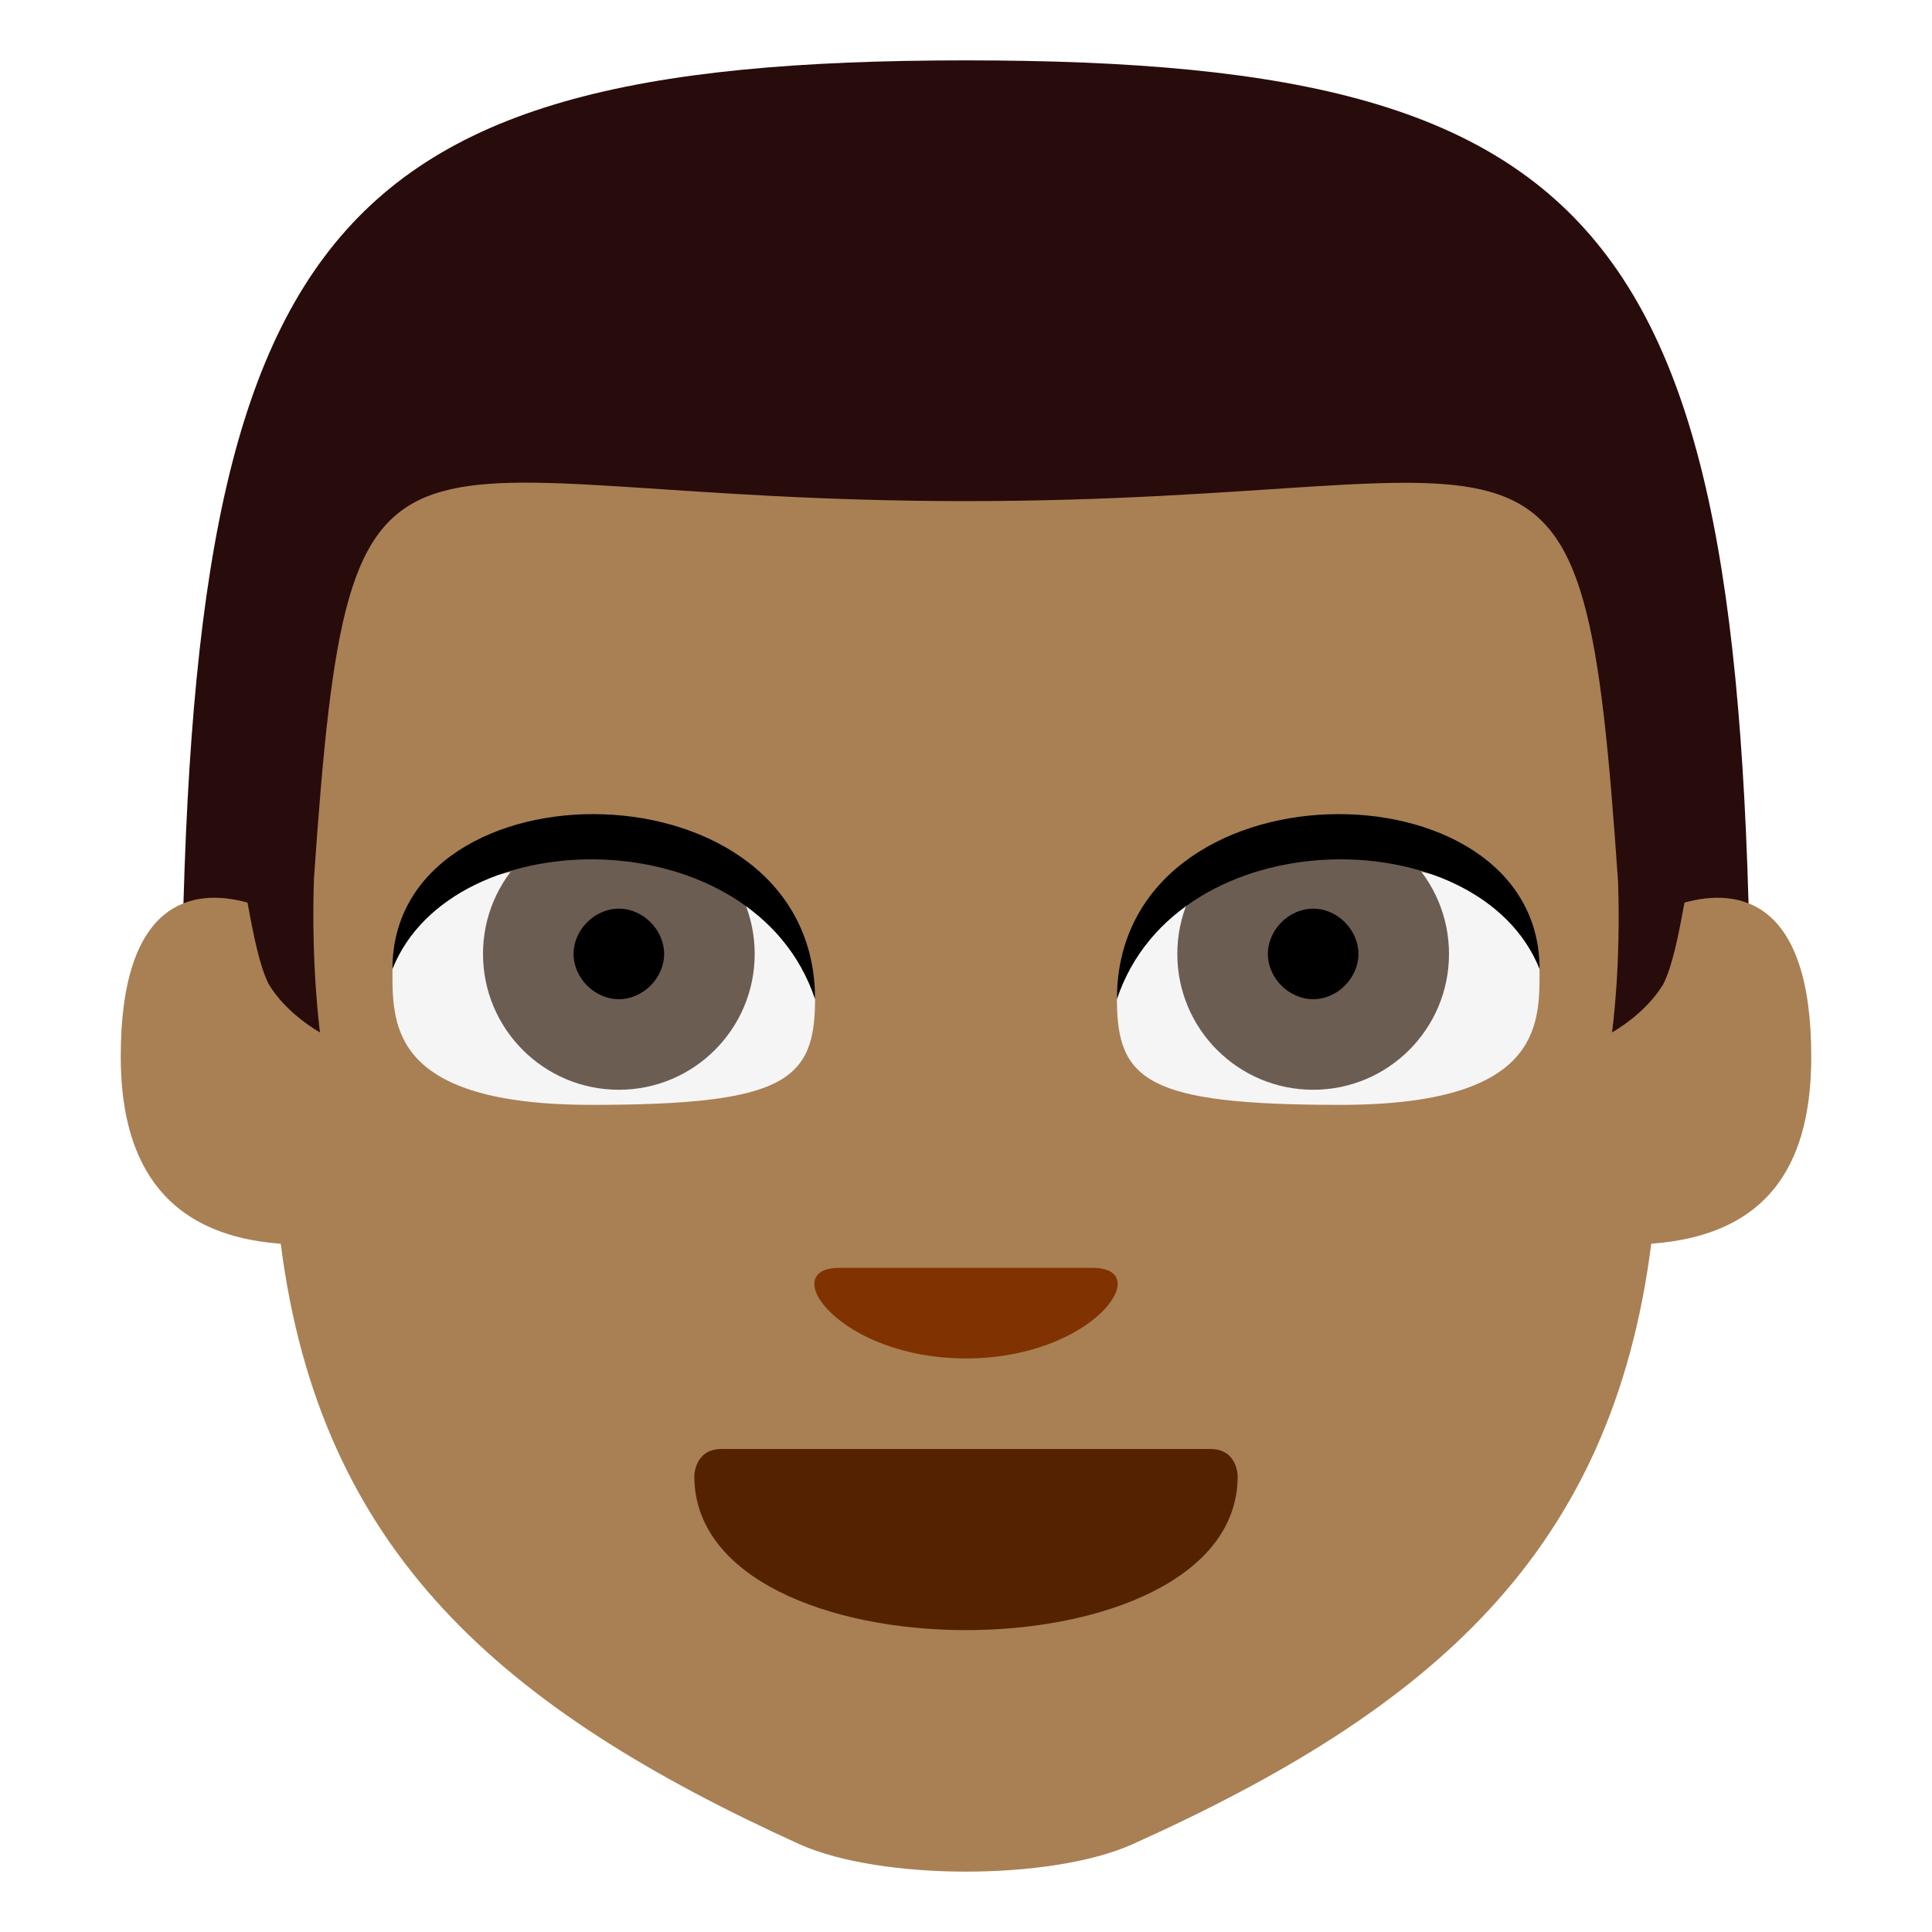
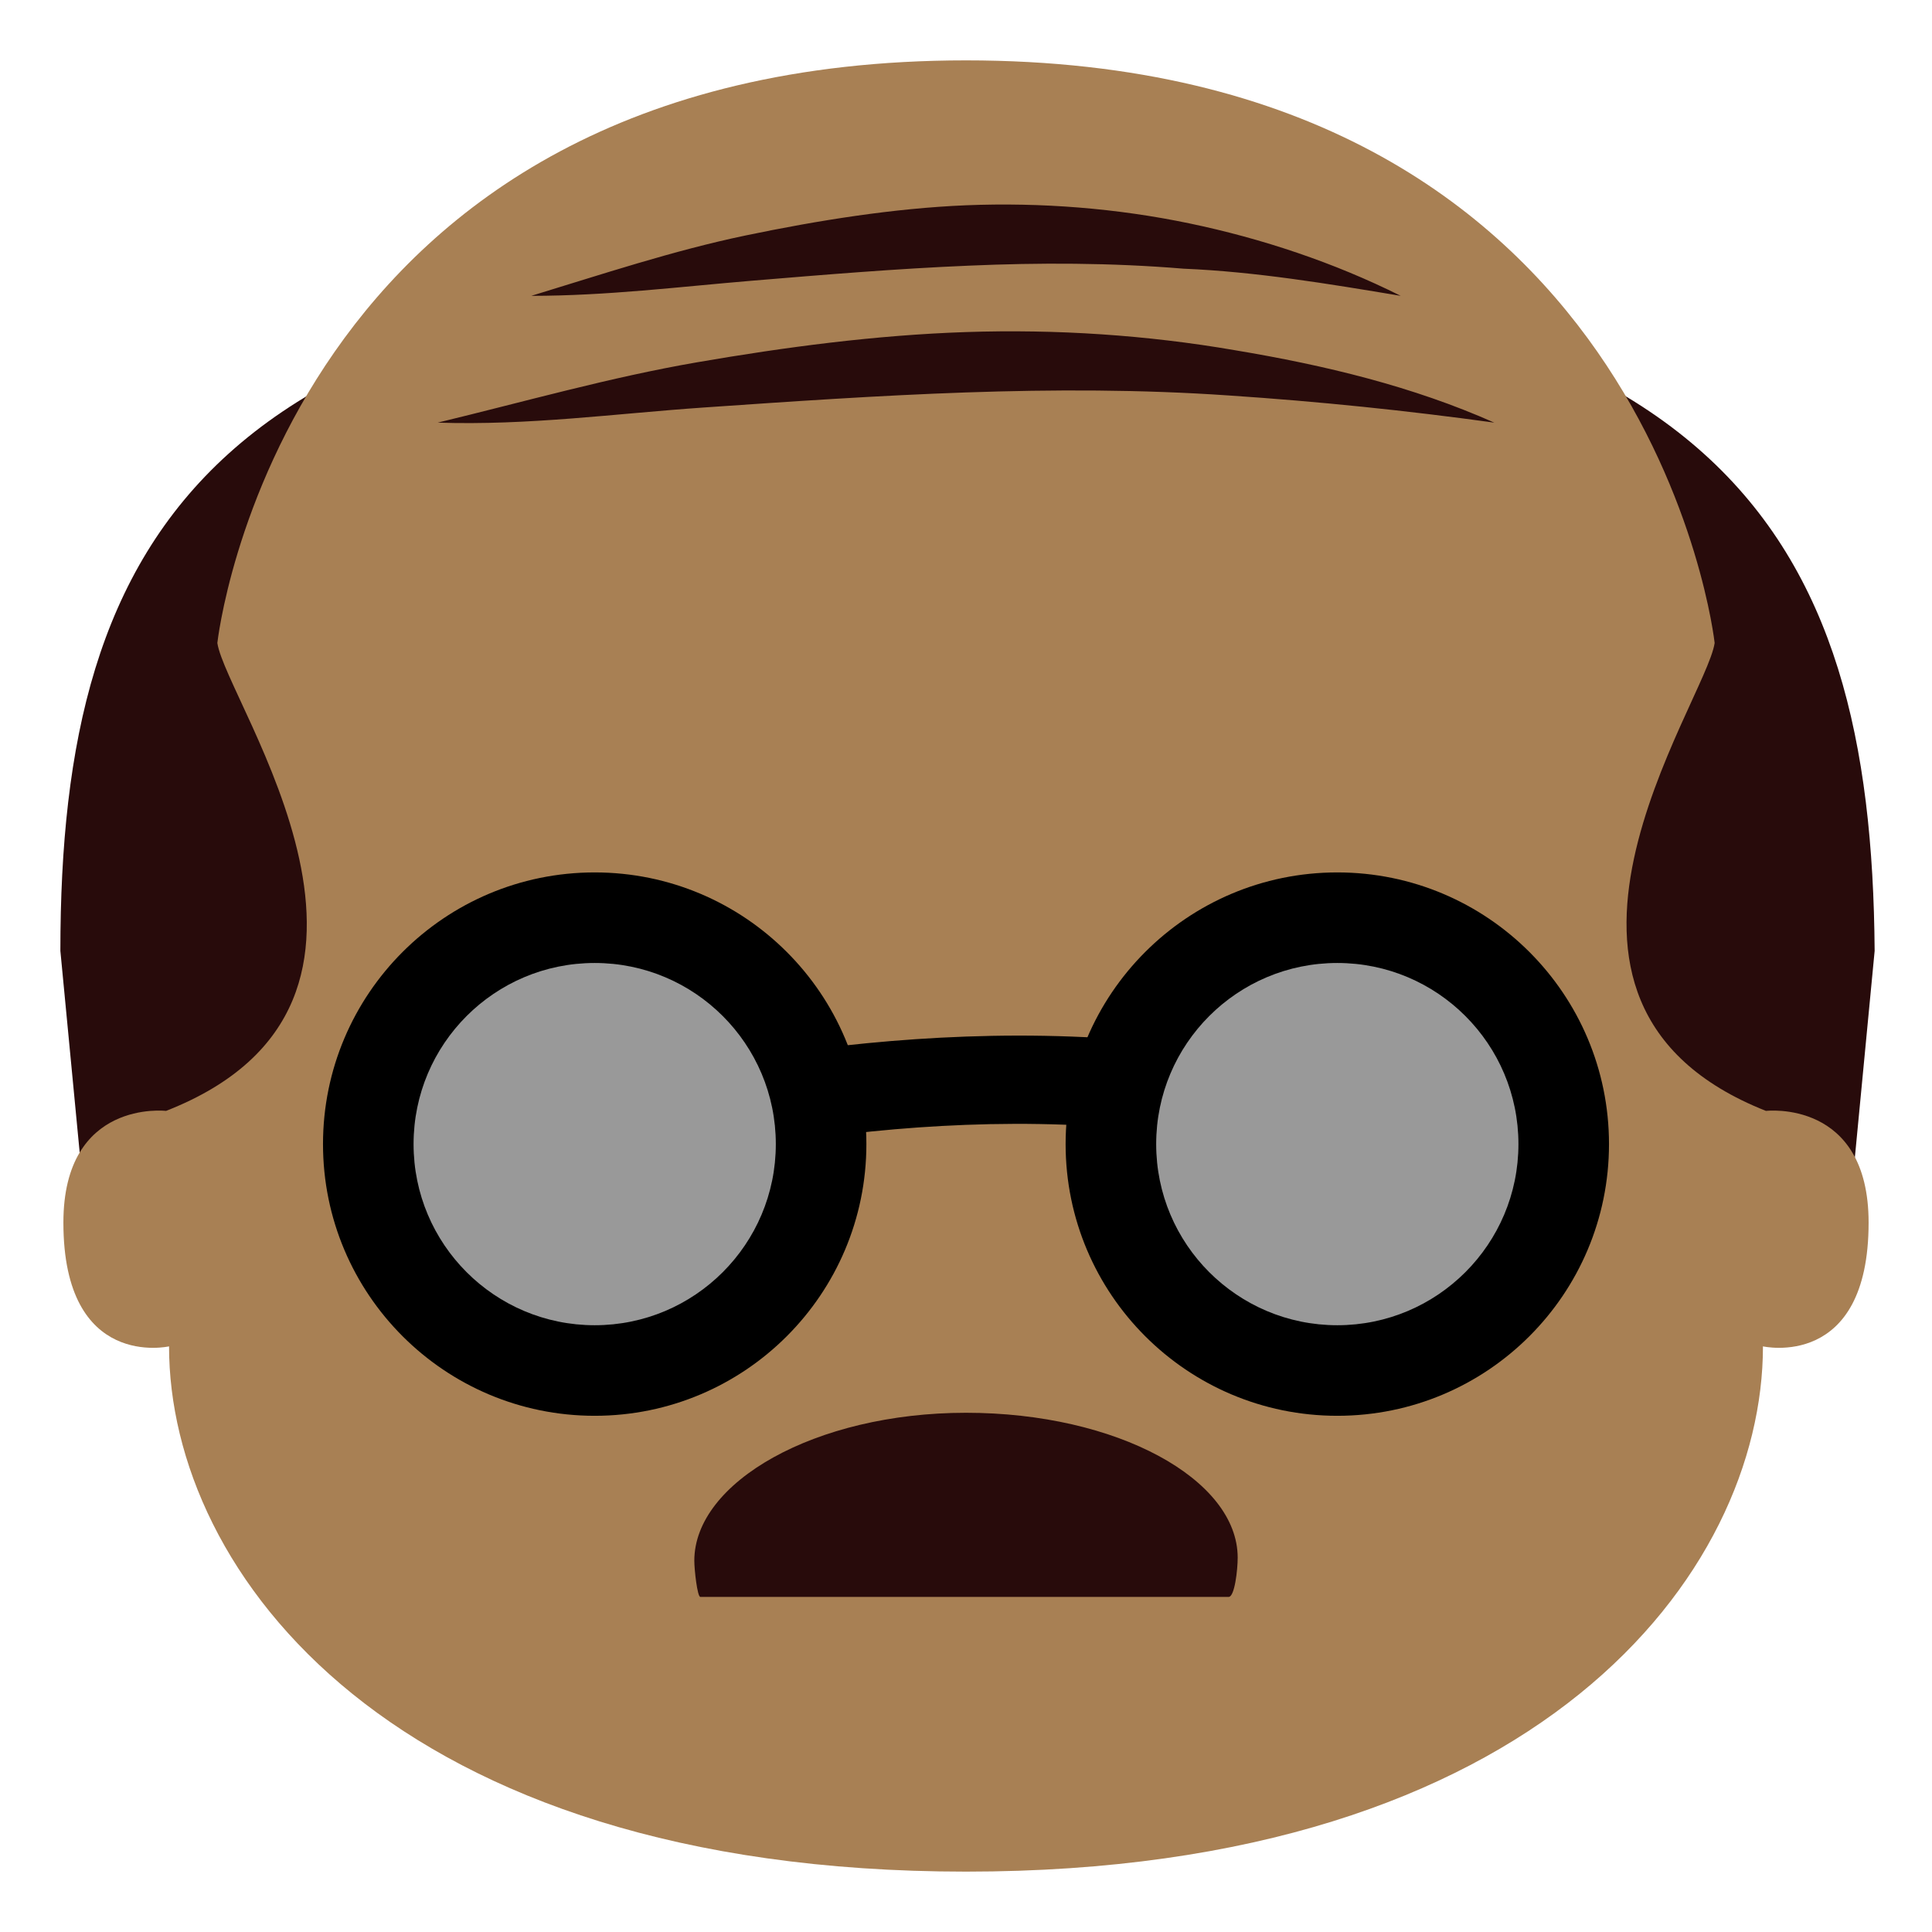
- <svg xmlns="http://www.w3.org/2000/svg" viewBox="0 0 64 64" enable-background="new 0 0 64 64" version="1.1" id="svg34">
-   <defs id="defs38" />
-   <path d="M 6,36 H 58 C 58,8 54,2 32,2 10,2 6,8 6,36 Z" id="path10" style="fill:#280b0b;fill-opacity:1" />
-   <path d="m 55.8,29.9 c -0.2,1.1 -0.4,2.1 -0.7,2.7 -0.6,1 -1.7,1.6 -1.7,1.6 0,0 0.3,-2.1 0.2,-5 C 52.4,11.8 51.4,16.6 32,16.6 c -19.4,0 -20.4,-4.8 -21.6,12.5 -0.1,2.9 0.2,5.1 0.2,5.1 0,0 -1.1,-0.6 -1.7,-1.6 C 8.6,32 8.4,31 8.2,29.9 6.4,29.4 4,29.8 4,35 c 0,3.2 1.2,5.9 5.3,6.2 1.3,10.2 7.3,15.4 17.2,19.9 2.7,1.2 8.3,1.2 11,0 10,-4.5 15.9,-9.7 17.2,-19.9 4.1,-0.3 5.3,-2.9 5.3,-6.2 0,-5.2 -2.4,-5.6 -4.2,-5.1" id="path12" style="fill:#a88054;fill-opacity:1" />
-   <path d="m 41,48.9 c 0,3.4 -4.5,5.1 -9,5.1 -4.5,0 -9,-1.7 -9,-5.1 0,0 0,-0.9 0.9,-0.9 4.1,0 12.1,0 16.2,0 0.9,0 0.9,0.9 0.9,0.9" id="path14" style="fill:#552200" />
-   <path d="m 20,28.6 c -5,0 -7,1.8 -7,3.6 0,1.8 0,4.4 6.6,4.4 6.4,0 7.4,-0.8 7.4,-3.5 0,-1.8 -2,-4.5 -7,-4.5" id="path16" style="fill:#f5f5f5" />
-   <circle cx="20.5" cy="31.6" r="4.5" id="circle18" style="fill:#6c5d53" />
-   <path d="m 22,31.6 c 0,0.8 -0.7,1.5 -1.5,1.5 -0.8,0 -1.5,-0.7 -1.5,-1.5 0,-0.8 0.7,-1.5 1.5,-1.5 0.8,0 1.5,0.7 1.5,1.5" id="path20" style="fill:#000000" />
-   <path d="m 13,32.1 c 0,-7 14,-7 14,1 -2,-6 -12,-6 -14,-1" id="path22" style="fill:#000000" />
-   <path d="m 44,28.6 c 5,0 7,1.8 7,3.6 0,1.8 0,4.4 -6.6,4.4 -6.4,0 -7.4,-0.8 -7.4,-3.5 0,-1.8 2,-4.5 7,-4.5" id="path24" style="fill:#f5f5f5" />
-   <circle cx="43.5" cy="31.6" r="4.5" id="circle26" style="fill:#6c5d53" />
-   <path d="m 42,31.6 c 0,0.8 0.7,1.5 1.5,1.5 0.8,0 1.5,-0.7 1.5,-1.5 0,-0.8 -0.7,-1.5 -1.5,-1.5 -0.8,0 -1.5,0.7 -1.5,1.5" id="path28" style="fill:#000000" />
-   <path d="m 51,32.1 c 0,-7 -14,-7 -14,1 2,-6 12,-6 14,-1" id="path30" style="fill:#000000" />
-   <path d="m 32,45 c -4.2,0 -6.3,-3 -4.2,-3 2.1,0 6.3,0 8.4,0 2.1,0 0,3 -4.2,3" id="path32" style="fill:#803300" />
+ <svg xmlns="http://www.w3.org/2000/svg" viewBox="0 0 64 64" enable-background="new 0 0 64 64" version="1.1" id="svg66">
+   <defs id="defs70" />
+   <path d="m 32.1,8.9 c 0,0 -0.1,0 0,0 -0.1,0 -0.1,0 -0.2,0 C 6.9,8.9 2,17.7 2,31.5 l 0.9,9.4 h 58.3 l 0.9,-9.4 C 62,17.7 57.1,8.9 32.1,8.9" id="path42" style="fill:#280b0b;fill-opacity:1" />
+   <path d="M 58.5,36.8 C 49.4,33.2 56.5,23.3 56.8,21.3 56.8,21.3 54.7,2 32,2 9.3,2 7.2,21.3 7.2,21.3 c 0.3,2 7.5,11.9 -1.7,15.5 0,0 -3.4,-0.4 -3.4,3.7 0,4.9 3.5,4.1 3.5,4.1 0,7.5 7.4,17.4 26.4,17.4 19,0 26.4,-9.9 26.4,-17.4 0,0 3.5,0.8 3.5,-4.1 0,-4.1 -3.4,-3.7 -3.4,-3.7" id="path44" style="fill:#a88054;fill-opacity:1" />
+   <g id="g52" style="fill:#280b0b;fill-opacity:1">
+     <path d="m 40.7,52.9 c 0.2,0 0.3,-0.9 0.3,-1.3 0,-2.6 -4,-4.8 -9,-4.8 -5,0 -9,2.3 -9,4.9 0,0.3 0.1,1.2 0.2,1.2 0,0 17.5,0 17.5,0" id="path46" style="fill:#280b0b;fill-opacity:1" />
+     <path d="m 17.6,9.8 c 2.3,-0.7 4.7,-1.5 7.1,-2 2.4,-0.5 4.9,-0.9 7.3,-1 2.5,-0.1 5,0.1 7.4,0.6 2.4,0.5 4.8,1.3 7,2.4 C 44,9.4 41.6,9 39.2,8.9 36.8,8.7 34.4,8.7 32.1,8.8 29.7,8.9 27.3,9.1 24.9,9.3 22.5,9.5 20.1,9.8 17.6,9.8" id="path48" style="fill:#280b0b;fill-opacity:1" />
+     <path d="m 14.5,14 c 2.9,-0.7 5.7,-1.5 8.6,-2 2.9,-0.5 5.9,-0.9 8.9,-1 3,-0.1 6,0.1 8.9,0.6 3,0.5 5.9,1.2 8.6,2.4 -2.9,-0.4 -5.8,-0.7 -8.8,-0.9 -2.9,-0.2 -5.8,-0.2 -8.7,-0.1 -2.9,0.1 -5.8,0.3 -8.7,0.5 -2.9,0.2 -5.8,0.6 -8.8,0.5" id="path50" style="fill:#280b0b;fill-opacity:1" />
+   </g>
+   <g id="g58" style="fill:#000000">
+     <path d="m 17.8,39.3 -0.3,-3 c 0.8,-0.1 1.9,-0.3 3.1,-0.5 5.9,-1.1 15.7,-3 26.4,0.6 l -1,2.8 C 36.1,35.8 26.8,37.6 21.2,38.7 19.8,39 18.6,39.2 17.8,39.3" id="path54" style="fill:#000000" />
+     <circle cx="19.7" cy="37.9" id="ellipse56" style="fill:#000000" r="9" />
+   </g>
+   <circle cx="19.7" cy="37.9" id="ellipse60" r="6" style="fill:#999999" />
+   <circle cx="44.3" cy="37.9" id="ellipse62" style="fill:#000000" r="9" />
+   <circle cx="44.3" cy="37.9" id="ellipse64" r="6" style="fill:#999999" />
</svg>
